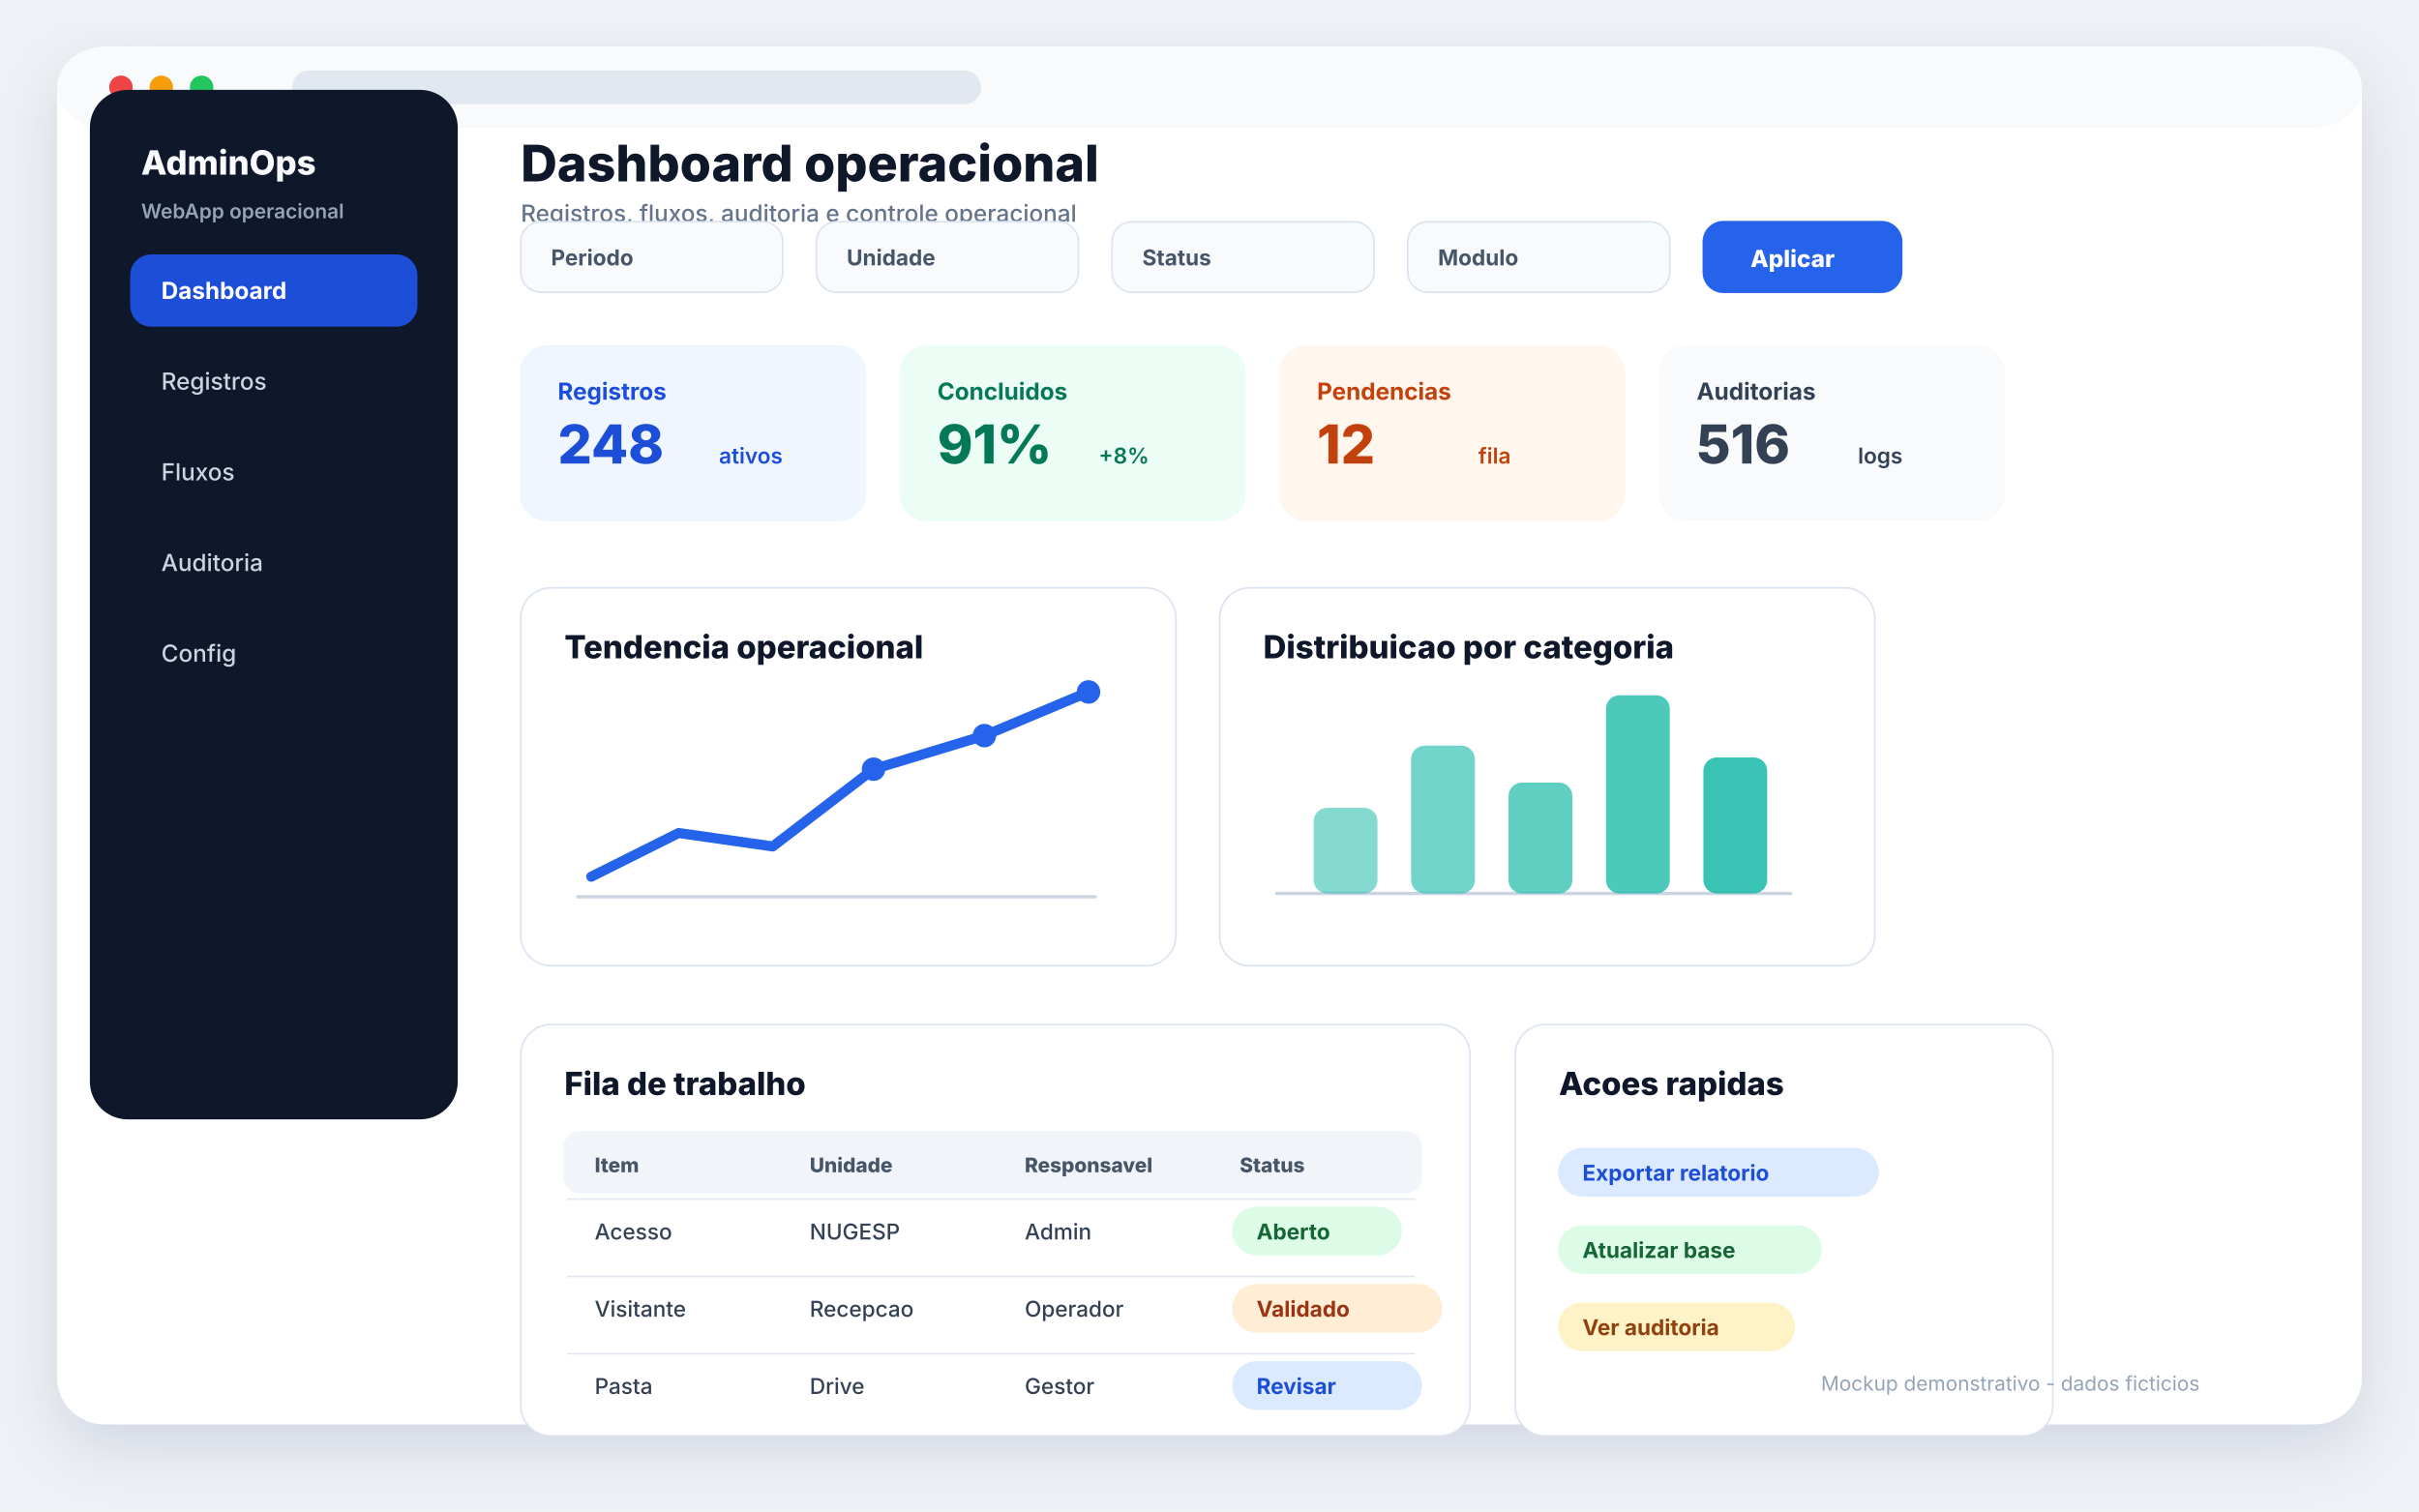
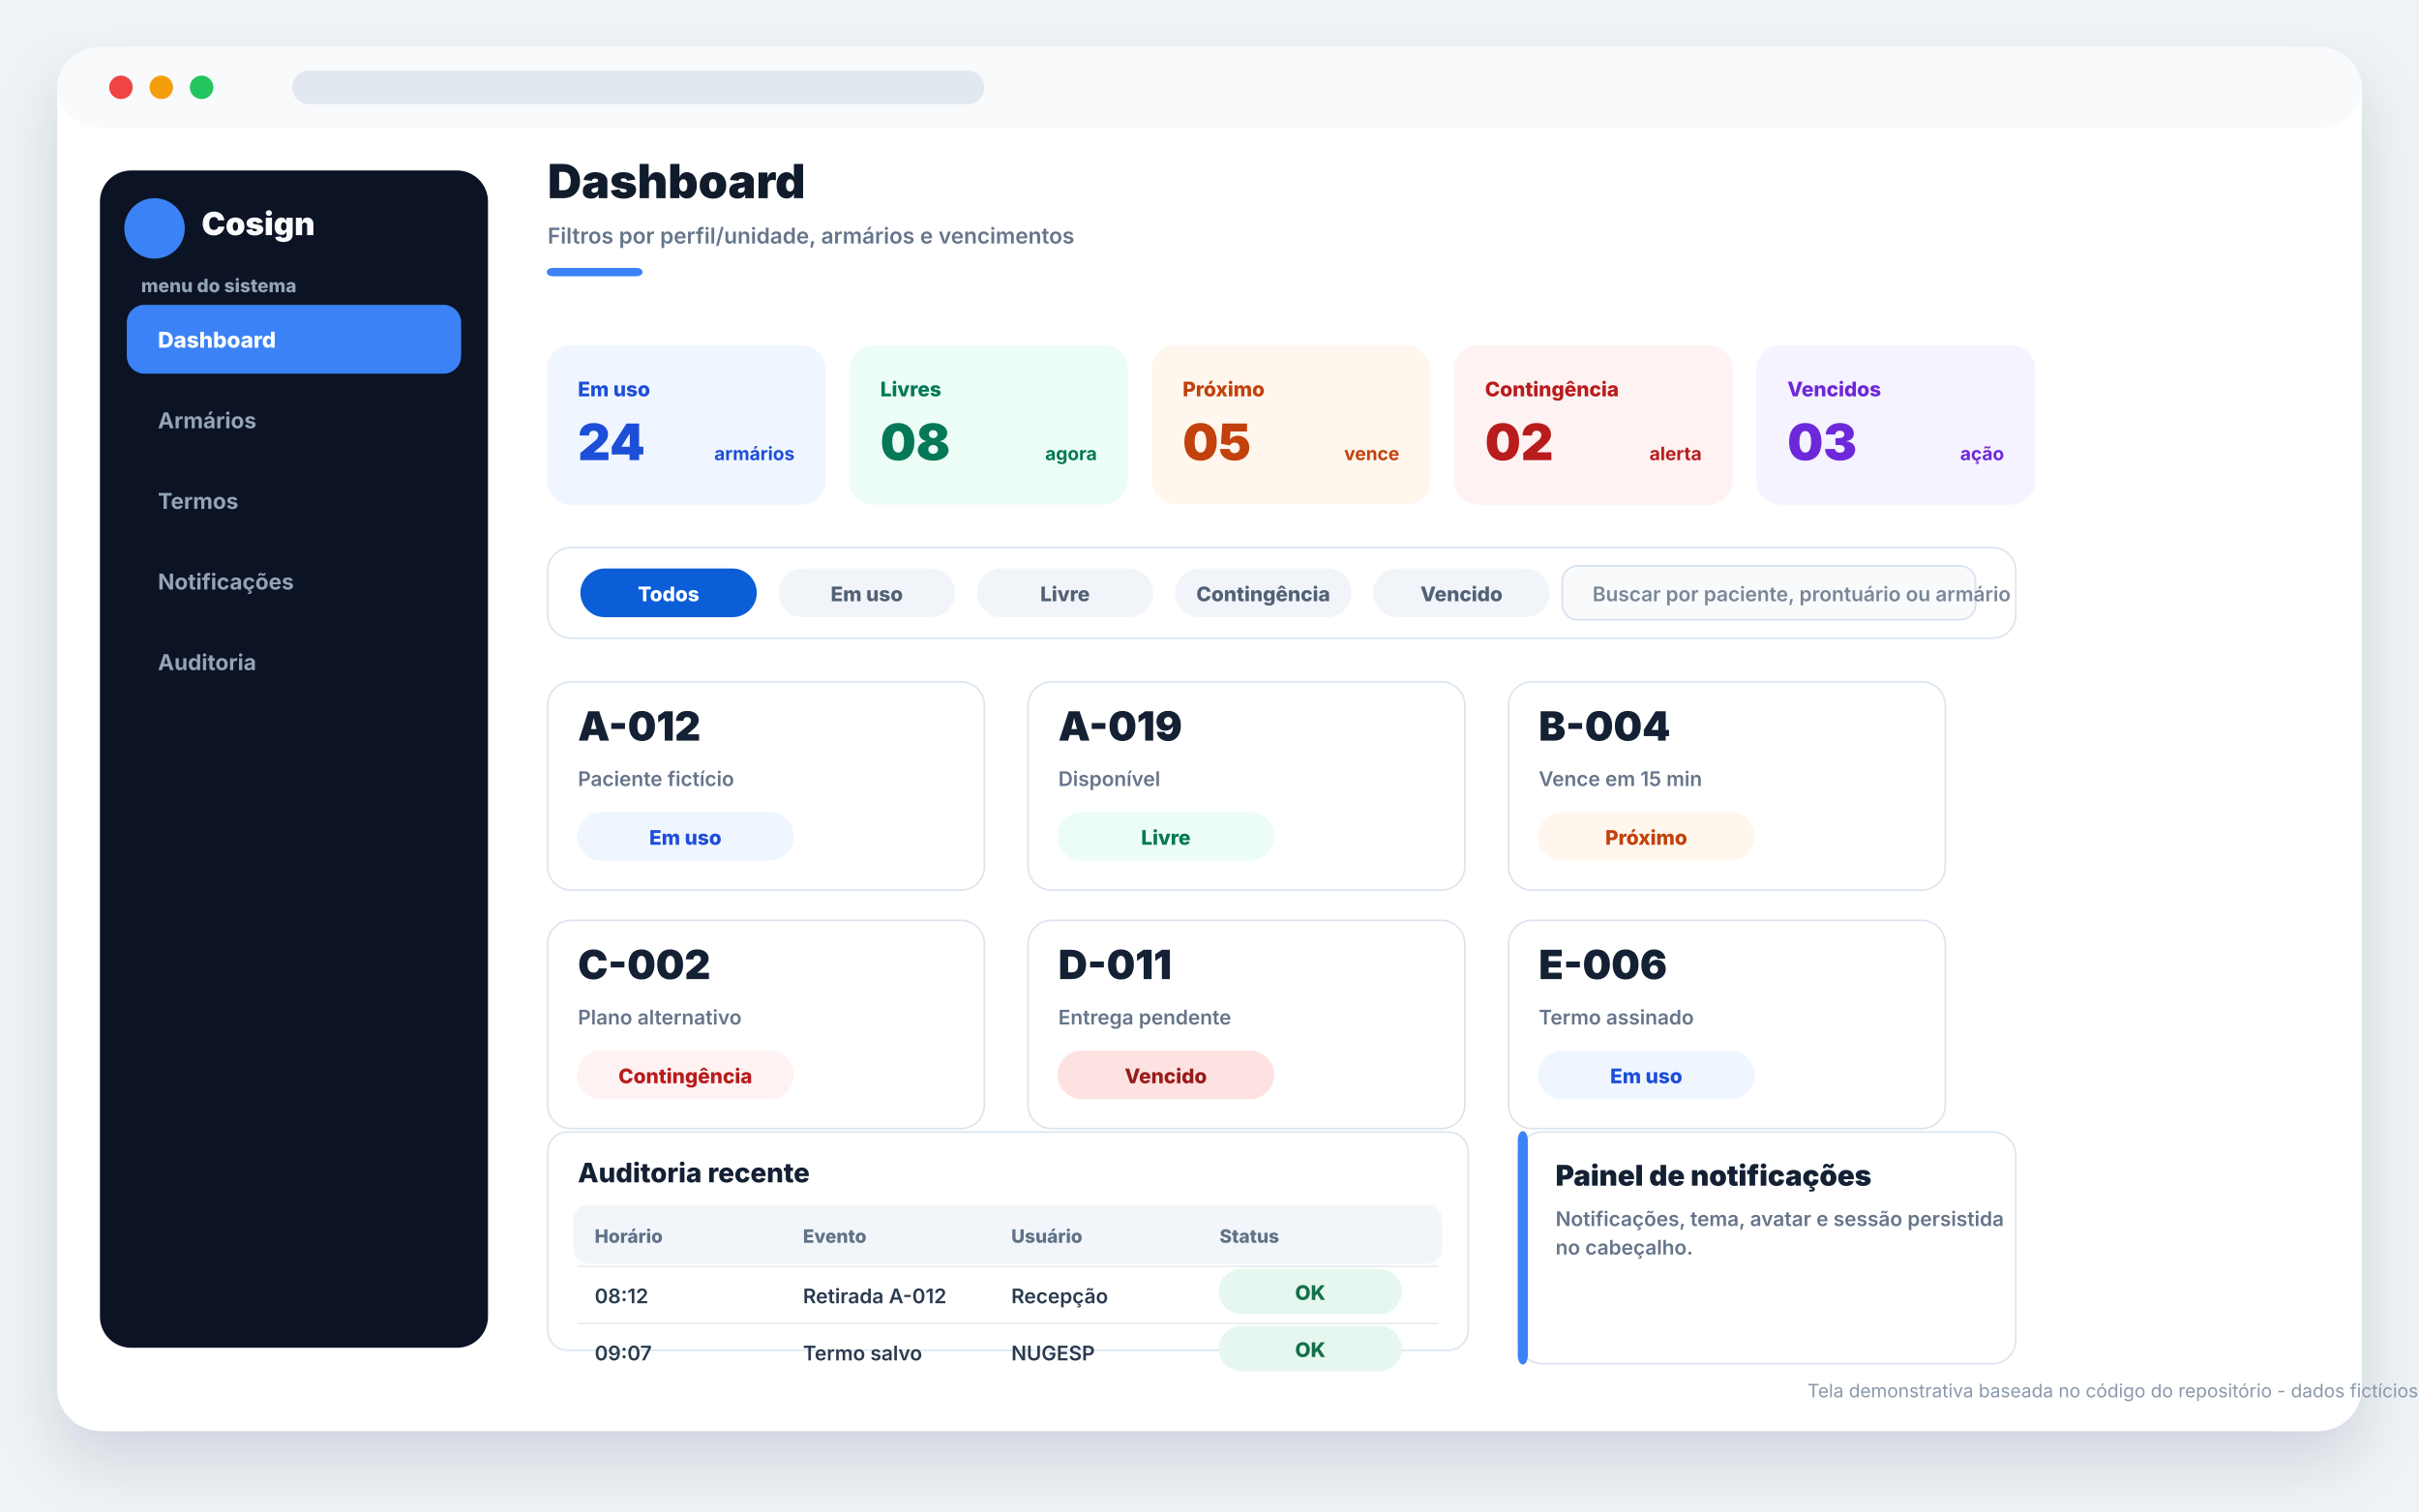
- <svg xmlns="http://www.w3.org/2000/svg" width="1440" height="900" viewBox="0 0 1440 900" role="img" aria-labelledby="title desc">
+ <svg xmlns="http://www.w3.org/2000/svg" width="1440" height="900" viewBox="0 0 1440 900" role="img">
  <defs>
-     <filter id="shadow" x="-20%" y="-20%" width="140%" height="140%">
-       <feDropShadow dx="0" dy="14" stdDeviation="18" flood-color="#0f172a" flood-opacity=".12" />
+     <filter id="shadow" x="-15%" y="-15%" width="130%" height="130%">
+       <feDropShadow dx="0" dy="18" stdDeviation="18" flood-color="#0f172a" flood-opacity=".13" />
    </filter>
+     <style>.ui{font-family:Inter,Segoe UI,Arial,sans-serif;letter-spacing:0}</style>
  </defs>
-   <rect width="1440" height="900" fill="#eef2f7" />
-   <rect x="34" y="28" width="1372" height="820" rx="28" fill="#ffffff" filter="url(#shadow)" />
-   <rect x="34" y="28" width="1372" height="48" rx="28" fill="#f8fafc" />
+   <rect width="1440" height="900" fill="#eef3f7" />
+   <rect x="34" y="28" width="1372" height="824" rx="26" fill="#ffffff" filter="url(#shadow)" />
+   <rect x="34" y="28" width="1372" height="48" rx="26" fill="#f8fafc" />
  <circle cx="72" cy="52" r="7" fill="#ef4444" />
  <circle cx="96" cy="52" r="7" fill="#f59e0b" />
  <circle cx="120" cy="52" r="7" fill="#22c55e" />
-   <rect x="174" y="42" width="410" height="20" rx="10" fill="#e2e8f0" />
-   <rect x="54" y="54" width="218" height="612" rx="22" fill="#0f172a" stroke="#0f172a" />
-   <text x="84" y="104" font-family="Inter, Segoe UI, Arial, sans-serif" font-size="20" font-weight="800" fill="#f8fafc">AdminOps</text>
-   <text x="84" y="130" font-family="Inter, Segoe UI, Arial, sans-serif" font-size="12" font-weight="600" fill="#94a3b8">WebApp operacional</text>
-   <rect x="78" y="152" width="170" height="42" rx="12" fill="#1d4ed8" stroke="#1d4ed8" />
-   <text x="96" y="178" font-family="Inter, Segoe UI, Arial, sans-serif" font-size="14" font-weight="650" fill="#ffffff">Dashboard</text>
-   <text x="96" y="232" font-family="Inter, Segoe UI, Arial, sans-serif" font-size="14" font-weight="500" fill="#cbd5e1">Registros</text>
-   <text x="96" y="286" font-family="Inter, Segoe UI, Arial, sans-serif" font-size="14" font-weight="500" fill="#cbd5e1">Fluxos</text>
-   <text x="96" y="340" font-family="Inter, Segoe UI, Arial, sans-serif" font-size="14" font-weight="500" fill="#cbd5e1">Auditoria</text>
-   <text x="96" y="394" font-family="Inter, Segoe UI, Arial, sans-serif" font-size="14" font-weight="500" fill="#cbd5e1">Config</text>
-   <text x="310" y="108" font-family="Inter, Segoe UI, Arial, sans-serif" font-size="30" font-weight="800" fill="#0f172a">Dashboard operacional</text>
-   <text x="310" y="132" font-family="Inter, Segoe UI, Arial, sans-serif" font-size="14" font-weight="500" fill="#64748b">Registros, fluxos, auditoria e controle operacional</text>
-   <rect x="310" y="132" width="156" height="42" rx="12" fill="#f8fafc" stroke="#dbe4f0" />
-   <text x="328" y="158" font-family="Inter, Segoe UI, Arial, sans-serif" font-size="13" font-weight="650" fill="#475569">Periodo</text>
-   <rect x="486" y="132" width="156" height="42" rx="12" fill="#f8fafc" stroke="#dbe4f0" />
-   <text x="504" y="158" font-family="Inter, Segoe UI, Arial, sans-serif" font-size="13" font-weight="650" fill="#475569">Unidade</text>
-   <rect x="662" y="132" width="156" height="42" rx="12" fill="#f8fafc" stroke="#dbe4f0" />
-   <text x="680" y="158" font-family="Inter, Segoe UI, Arial, sans-serif" font-size="13" font-weight="650" fill="#475569">Status</text>
-   <rect x="838" y="132" width="156" height="42" rx="12" fill="#f8fafc" stroke="#dbe4f0" />
-   <text x="856" y="158" font-family="Inter, Segoe UI, Arial, sans-serif" font-size="13" font-weight="650" fill="#475569">Modulo</text>
-   <rect x="1014" y="132" width="118" height="42" rx="12" fill="#2563eb" stroke="#2563eb" />
-   <text x="1042" y="159" font-family="Inter, Segoe UI, Arial, sans-serif" font-size="14" font-weight="800" fill="#fff">Aplicar</text>
-   <rect x="310" y="206" width="205" height="104" rx="16" fill="#eff6ff" stroke="#eff6ff" />
-   <text x="332" y="238" font-family="Inter, Segoe UI, Arial, sans-serif" font-size="14" font-weight="700" fill="#1d4ed8">Registros</text>
-   <text x="332" y="276" font-family="Inter, Segoe UI, Arial, sans-serif" font-size="32" font-weight="800" fill="#1d4ed8">248</text>
-   <text x="428" y="276" font-family="Inter, Segoe UI, Arial, sans-serif" font-size="13" font-weight="600" fill="#1d4ed8">ativos</text>
-   <rect x="536" y="206" width="205" height="104" rx="16" fill="#ecfdf5" stroke="#ecfdf5" />
-   <text x="558" y="238" font-family="Inter, Segoe UI, Arial, sans-serif" font-size="14" font-weight="700" fill="#047857">Concluidos</text>
-   <text x="558" y="276" font-family="Inter, Segoe UI, Arial, sans-serif" font-size="32" font-weight="800" fill="#047857">91%</text>
-   <text x="654" y="276" font-family="Inter, Segoe UI, Arial, sans-serif" font-size="13" font-weight="600" fill="#047857">+8%</text>
-   <rect x="762" y="206" width="205" height="104" rx="16" fill="#fff7ed" stroke="#fff7ed" />
-   <text x="784" y="238" font-family="Inter, Segoe UI, Arial, sans-serif" font-size="14" font-weight="700" fill="#c2410c">Pendencias</text>
-   <text x="784" y="276" font-family="Inter, Segoe UI, Arial, sans-serif" font-size="32" font-weight="800" fill="#c2410c">12</text>
-   <text x="880" y="276" font-family="Inter, Segoe UI, Arial, sans-serif" font-size="13" font-weight="600" fill="#c2410c">fila</text>
-   <rect x="988" y="206" width="205" height="104" rx="16" fill="#f8fafc" stroke="#f8fafc" />
-   <text x="1010" y="238" font-family="Inter, Segoe UI, Arial, sans-serif" font-size="14" font-weight="700" fill="#334155">Auditorias</text>
-   <text x="1010" y="276" font-family="Inter, Segoe UI, Arial, sans-serif" font-size="32" font-weight="800" fill="#334155">516</text>
-   <text x="1106" y="276" font-family="Inter, Segoe UI, Arial, sans-serif" font-size="13" font-weight="600" fill="#334155">logs</text>
-   <rect x="310" y="350" width="390" height="225" rx="18" fill="#ffffff" stroke="#dbe4f0" />
-   <text x="336" y="392" font-family="Inter, Segoe UI, Arial, sans-serif" font-size="19" font-weight="800" fill="#0f172a">Tendencia operacional</text>
-   <line x1="344" y1="534" x2="652" y2="534" stroke="#cbd5e1" stroke-width="2" stroke-linecap="round" />
-   <polyline points="352,522 404,496 460,504 520,458 586,438 648,412" fill="none" stroke="#2563eb" stroke-width="6" stroke-linecap="round" stroke-linejoin="round" />
-   <circle cx="520" cy="458" r="7" fill="#2563eb" />
-   <circle cx="586" cy="438" r="7" fill="#2563eb" />
-   <circle cx="648" cy="412" r="7" fill="#2563eb" />
-   <rect x="726" y="350" width="390" height="225" rx="18" fill="#ffffff" stroke="#dbe4f0" />
-   <text x="752" y="392" font-family="Inter, Segoe UI, Arial, sans-serif" font-size="19" font-weight="800" fill="#0f172a">Distribuicao por categoria</text>
-   <line x1="760" y1="532" x2="1066" y2="532" stroke="#cbd5e1" stroke-width="2" stroke-linecap="round" />
-   <rect x="782" y="481" width="38" height="51" rx="8" fill="#14b8a6" opacity="0.52" />
-   <rect x="840" y="444" width="38" height="88" rx="8" fill="#14b8a6" opacity="0.60" />
-   <rect x="898" y="466" width="38" height="66" rx="8" fill="#14b8a6" opacity="0.68" />
-   <rect x="956" y="414" width="38" height="118" rx="8" fill="#14b8a6" opacity="0.76" />
-   <rect x="1014" y="451" width="38" height="81" rx="8" fill="#14b8a6" opacity="0.84" />
-   <rect x="310" y="610" width="565" height="245" rx="18" fill="#ffffff" stroke="#dbe4f0" />
-   <text x="336" y="652" font-family="Inter, Segoe UI, Arial, sans-serif" font-size="19" font-weight="800" fill="#0f172a">Fila de trabalho</text>
-   <rect x="336" y="674" width="510" height="36" rx="9" fill="#f1f5f9" stroke="#f1f5f9" />
-   <text x="354" y="698" font-family="Inter, Segoe UI, Arial, sans-serif" font-size="12" font-weight="800" fill="#475569">Item</text>
-   <text x="482" y="698" font-family="Inter, Segoe UI, Arial, sans-serif" font-size="12" font-weight="800" fill="#475569">Unidade</text>
-   <text x="610" y="698" font-family="Inter, Segoe UI, Arial, sans-serif" font-size="12" font-weight="800" fill="#475569">Responsavel</text>
-   <text x="738" y="698" font-family="Inter, Segoe UI, Arial, sans-serif" font-size="12" font-weight="800" fill="#475569">Status</text>
-   <line x1="338" y1="714" x2="842" y2="714" stroke="#e2e8f0" stroke-width="1" stroke-linecap="round" />
-   <text x="354" y="738" font-family="Inter, Segoe UI, Arial, sans-serif" font-size="13" font-weight="550" fill="#334155">Acesso</text>
-   <text x="482" y="738" font-family="Inter, Segoe UI, Arial, sans-serif" font-size="13" font-weight="550" fill="#334155">NUGESP</text>
-   <text x="610" y="738" font-family="Inter, Segoe UI, Arial, sans-serif" font-size="13" font-weight="550" fill="#334155">Admin</text>
-   <rect x="734" y="719" width="100" height="28" rx="14" fill="#dcfce7" stroke="#dcfce7" />
-   <text x="748" y="738" font-family="Inter, Segoe UI, Arial, sans-serif" font-size="13" font-weight="700" fill="#166534">Aberto</text>
-   <line x1="338" y1="760" x2="842" y2="760" stroke="#e2e8f0" stroke-width="1" stroke-linecap="round" />
-   <text x="354" y="784" font-family="Inter, Segoe UI, Arial, sans-serif" font-size="13" font-weight="550" fill="#334155">Visitante</text>
-   <text x="482" y="784" font-family="Inter, Segoe UI, Arial, sans-serif" font-size="13" font-weight="550" fill="#334155">Recepcao</text>
-   <text x="610" y="784" font-family="Inter, Segoe UI, Arial, sans-serif" font-size="13" font-weight="550" fill="#334155">Operador</text>
-   <rect x="734" y="765" width="124" height="28" rx="14" fill="#ffedd5" stroke="#ffedd5" />
-   <text x="748" y="784" font-family="Inter, Segoe UI, Arial, sans-serif" font-size="13" font-weight="700" fill="#9a3412">Validado</text>
-   <line x1="338" y1="806" x2="842" y2="806" stroke="#e2e8f0" stroke-width="1" stroke-linecap="round" />
-   <text x="354" y="830" font-family="Inter, Segoe UI, Arial, sans-serif" font-size="13" font-weight="550" fill="#334155">Pasta</text>
-   <text x="482" y="830" font-family="Inter, Segoe UI, Arial, sans-serif" font-size="13" font-weight="550" fill="#334155">Drive</text>
-   <text x="610" y="830" font-family="Inter, Segoe UI, Arial, sans-serif" font-size="13" font-weight="550" fill="#334155">Gestor</text>
-   <rect x="734" y="811" width="112" height="28" rx="14" fill="#dbeafe" stroke="#dbeafe" />
-   <text x="748" y="830" font-family="Inter, Segoe UI, Arial, sans-serif" font-size="13" font-weight="700" fill="#1d4ed8">Revisar</text>
-   <rect x="902" y="610" width="320" height="245" rx="18" fill="#ffffff" stroke="#dbe4f0" />
-   <text x="928" y="652" font-family="Inter, Segoe UI, Arial, sans-serif" font-size="19" font-weight="800" fill="#0f172a">Acoes rapidas</text>
-   <rect x="928" y="684" width="190" height="28" rx="14" fill="#dbeafe" stroke="#dbeafe" />
-   <text x="942" y="703" font-family="Inter, Segoe UI, Arial, sans-serif" font-size="13" font-weight="700" fill="#1d4ed8">Exportar relatorio</text>
-   <rect x="928" y="730" width="156" height="28" rx="14" fill="#dcfce7" stroke="#dcfce7" />
-   <text x="942" y="749" font-family="Inter, Segoe UI, Arial, sans-serif" font-size="13" font-weight="700" fill="#166534">Atualizar base</text>
-   <rect x="928" y="776" width="140" height="28" rx="14" fill="#fef3c7" stroke="#fef3c7" />
-   <text x="942" y="795" font-family="Inter, Segoe UI, Arial, sans-serif" font-size="13" font-weight="700" fill="#92400e">Ver auditoria</text>
-   <text x="1084" y="828" font-family="Inter, Segoe UI, Arial, sans-serif" font-size="12" fill="#94a3b8">Mockup demonstrativo - dados ficticios</text>
+   <rect x="174" y="42" width="412" height="20" rx="10" fill="#e2e8f0" />
+   <rect x="60" y="102" width="230" height="700" rx="18" fill="#0b1324" stroke="#0b1324" />
+   <circle cx="92" cy="136" r="18" fill="#3B82F6" stroke="none" stroke-width="1" />
+   <text x="120" y="140" class="ui" font-size="19" font-weight="850" fill="#f8fafc">Cosign</text>
+   <text x="84" y="174" class="ui" font-size="11" font-weight="800" fill="#94a3b8">menu do sistema</text>
+   <rect x="76" y="182" width="198" height="40" rx="10" fill="#3B82F6" stroke="#3B82F6" />
+   <text x="94" y="207" class="ui" font-size="13" font-weight="800" fill="#ffffff">Dashboard</text>
+   <text x="94" y="255" class="ui" font-size="13" font-weight="650" fill="#94a3b8">Armários</text>
+   <text x="94" y="303" class="ui" font-size="13" font-weight="650" fill="#94a3b8">Termos</text>
+   <text x="94" y="351" class="ui" font-size="13" font-weight="650" fill="#94a3b8">Notificações</text>
+   <text x="94" y="399" class="ui" font-size="13" font-weight="650" fill="#94a3b8">Auditoria</text>
+   <text x="326" y="118" class="ui" font-size="28" font-weight="850" fill="#101b2c">Dashboard</text>
+   <text x="326" y="145" class="ui" font-size="13" font-weight="600" fill="#65758b">Filtros por perfil/unidade, armários e vencimentos</text>
+   <rect x="326" y="160" width="56" height="4" rx="3" fill="#3B82F6" stroke="#3B82F6" />
+   <rect x="326" y="206" width="165" height="94" rx="14" fill="#eff6ff" stroke="#eff6ff" />
+   <text x="344" y="236" class="ui" font-size="12" font-weight="800" fill="#1d4ed8">Em uso</text>
+   <text x="344" y="274" class="ui" font-size="30" font-weight="850" fill="#1d4ed8">24</text>
+   <text x="473" y="274" class="ui" font-size="11" font-weight="700" fill="#1d4ed8" text-anchor="end">armários</text>
+   <rect x="506" y="206" width="165" height="94" rx="14" fill="#ecfdf5" stroke="#ecfdf5" />
+   <text x="524" y="236" class="ui" font-size="12" font-weight="800" fill="#047857">Livres</text>
+   <text x="524" y="274" class="ui" font-size="30" font-weight="850" fill="#047857">08</text>
+   <text x="653" y="274" class="ui" font-size="11" font-weight="700" fill="#047857" text-anchor="end">agora</text>
+   <rect x="686" y="206" width="165" height="94" rx="14" fill="#fff7ed" stroke="#fff7ed" />
+   <text x="704" y="236" class="ui" font-size="12" font-weight="800" fill="#c2410c">Próximo</text>
+   <text x="704" y="274" class="ui" font-size="30" font-weight="850" fill="#c2410c">05</text>
+   <text x="833" y="274" class="ui" font-size="11" font-weight="700" fill="#c2410c" text-anchor="end">vence</text>
+   <rect x="866" y="206" width="165" height="94" rx="14" fill="#fef2f2" stroke="#fef2f2" />
+   <text x="884" y="236" class="ui" font-size="12" font-weight="800" fill="#b91c1c">Contingência</text>
+   <text x="884" y="274" class="ui" font-size="30" font-weight="850" fill="#b91c1c">02</text>
+   <text x="1013" y="274" class="ui" font-size="11" font-weight="700" fill="#b91c1c" text-anchor="end">alerta</text>
+   <rect x="1046" y="206" width="165" height="94" rx="14" fill="#f5f3ff" stroke="#f5f3ff" />
+   <text x="1064" y="236" class="ui" font-size="12" font-weight="800" fill="#6d28d9">Vencidos</text>
+   <text x="1064" y="274" class="ui" font-size="30" font-weight="850" fill="#6d28d9">03</text>
+   <text x="1193" y="274" class="ui" font-size="11" font-weight="700" fill="#6d28d9" text-anchor="end">ação</text>
+   <rect x="326" y="326" width="874" height="54" rx="14" fill="#ffffff" stroke="#dce5ef" />
+   <rect x="346" y="339" width="104" height="28" rx="14" fill="#0b5ed7" stroke="#0b5ed7" />
+   <text x="398" y="358" class="ui" font-size="12" font-weight="800" fill="#ffffff" text-anchor="middle">Todos</text>
+   <rect x="464" y="339" width="104" height="28" rx="14" fill="#f1f5f9" stroke="#f1f5f9" />
+   <text x="516" y="358" class="ui" font-size="12" font-weight="800" fill="#526176" text-anchor="middle">Em uso</text>
+   <rect x="582" y="339" width="104" height="28" rx="14" fill="#f1f5f9" stroke="#f1f5f9" />
+   <text x="634" y="358" class="ui" font-size="12" font-weight="800" fill="#526176" text-anchor="middle">Livre</text>
+   <rect x="700" y="339" width="104" height="28" rx="14" fill="#f1f5f9" stroke="#f1f5f9" />
+   <text x="752" y="358" class="ui" font-size="12" font-weight="800" fill="#526176" text-anchor="middle">Contingência</text>
+   <rect x="818" y="339" width="104" height="28" rx="14" fill="#f1f5f9" stroke="#f1f5f9" />
+   <text x="870" y="358" class="ui" font-size="12" font-weight="800" fill="#526176" text-anchor="middle">Vencido</text>
+   <rect x="930" y="337" width="246" height="32" rx="9" fill="#f8fafc" stroke="#d8e1ed" />
+   <text x="948" y="358" class="ui" font-size="12" font-weight="600" fill="#7a8798">Buscar por paciente, prontuário ou armário</text>
+   <rect x="326" y="406" width="260" height="124" rx="14" fill="#ffffff" stroke="#dce5ef" />
+   <text x="344" y="441" class="ui" font-size="24" font-weight="850" fill="#142033">A-012</text>
+   <text x="344" y="468" class="ui" font-size="12" font-weight="600" fill="#66758a">Paciente fictício</text>
+   <rect x="344" y="484" width="128" height="28" rx="14" fill="#eff6ff" stroke="#eff6ff" />
+   <text x="408" y="503" class="ui" font-size="12" font-weight="800" fill="#1d4ed8" text-anchor="middle">Em uso</text>
+   <rect x="612" y="406" width="260" height="124" rx="14" fill="#ffffff" stroke="#dce5ef" />
+   <text x="630" y="441" class="ui" font-size="24" font-weight="850" fill="#142033">A-019</text>
+   <text x="630" y="468" class="ui" font-size="12" font-weight="600" fill="#66758a">Disponível</text>
+   <rect x="630" y="484" width="128" height="28" rx="14" fill="#ecfdf5" stroke="#ecfdf5" />
+   <text x="694" y="503" class="ui" font-size="12" font-weight="800" fill="#047857" text-anchor="middle">Livre</text>
+   <rect x="898" y="406" width="260" height="124" rx="14" fill="#ffffff" stroke="#dce5ef" />
+   <text x="916" y="441" class="ui" font-size="24" font-weight="850" fill="#142033">B-004</text>
+   <text x="916" y="468" class="ui" font-size="12" font-weight="600" fill="#66758a">Vence em 15 min</text>
+   <rect x="916" y="484" width="128" height="28" rx="14" fill="#fff7ed" stroke="#fff7ed" />
+   <text x="980" y="503" class="ui" font-size="12" font-weight="800" fill="#c2410c" text-anchor="middle">Próximo</text>
+   <rect x="326" y="548" width="260" height="124" rx="14" fill="#ffffff" stroke="#dce5ef" />
+   <text x="344" y="583" class="ui" font-size="24" font-weight="850" fill="#142033">C-002</text>
+   <text x="344" y="610" class="ui" font-size="12" font-weight="600" fill="#66758a">Plano alternativo</text>
+   <rect x="344" y="626" width="128" height="28" rx="14" fill="#fef2f2" stroke="#fef2f2" />
+   <text x="408" y="645" class="ui" font-size="12" font-weight="800" fill="#b91c1c" text-anchor="middle">Contingência</text>
+   <rect x="612" y="548" width="260" height="124" rx="14" fill="#ffffff" stroke="#dce5ef" />
+   <text x="630" y="583" class="ui" font-size="24" font-weight="850" fill="#142033">D-011</text>
+   <text x="630" y="610" class="ui" font-size="12" font-weight="600" fill="#66758a">Entrega pendente</text>
+   <rect x="630" y="626" width="128" height="28" rx="14" fill="#fee2e2" stroke="#fee2e2" />
+   <text x="694" y="645" class="ui" font-size="12" font-weight="800" fill="#991b1b" text-anchor="middle">Vencido</text>
+   <rect x="898" y="548" width="260" height="124" rx="14" fill="#ffffff" stroke="#dce5ef" />
+   <text x="916" y="583" class="ui" font-size="24" font-weight="850" fill="#142033">E-006</text>
+   <text x="916" y="610" class="ui" font-size="12" font-weight="600" fill="#66758a">Termo assinado</text>
+   <rect x="916" y="626" width="128" height="28" rx="14" fill="#eff6ff" stroke="#eff6ff" />
+   <text x="980" y="645" class="ui" font-size="12" font-weight="800" fill="#1d4ed8" text-anchor="middle">Em uso</text>
+   <rect x="326" y="674" width="548" height="130" rx="12" fill="#ffffff" stroke="#dce5ef" />
+   <text x="344" y="704" class="ui" font-size="16" font-weight="800" fill="#142033">Auditoria recente</text>
+   <rect x="342" y="718" width="516" height="34" rx="8" fill="#f2f6fa" stroke="#f2f6fa" />
+   <text x="354" y="740" class="ui" font-size="11" font-weight="800" fill="#617187">Horário</text>
+   <text x="478" y="740" class="ui" font-size="11" font-weight="800" fill="#617187">Evento</text>
+   <text x="602" y="740" class="ui" font-size="11" font-weight="800" fill="#617187">Usuário</text>
+   <text x="726" y="740" class="ui" font-size="11" font-weight="800" fill="#617187">Status</text>
+   <line x1="344" y1="754" x2="856" y2="754" stroke="#e7edf4" stroke-width="1" stroke-linecap="round" />
+   <text x="354" y="776" class="ui" font-size="12" font-weight="600" fill="#2b3b4f">08:12</text>
+   <text x="478" y="776" class="ui" font-size="12" font-weight="600" fill="#2b3b4f">Retirada A-012</text>
+   <text x="602" y="776" class="ui" font-size="12" font-weight="600" fill="#2b3b4f">Recepção</text>
+   <rect x="726" y="756" width="108" height="26" rx="13" fill="#e6f7ef" stroke="#e6f7ef" />
+   <text x="780" y="774" class="ui" font-size="12" font-weight="800" fill="#13704c" text-anchor="middle">OK</text>
+   <line x1="344" y1="788" x2="856" y2="788" stroke="#e7edf4" stroke-width="1" stroke-linecap="round" />
+   <text x="354" y="810" class="ui" font-size="12" font-weight="600" fill="#2b3b4f">09:07</text>
+   <text x="478" y="810" class="ui" font-size="12" font-weight="600" fill="#2b3b4f">Termo salvo</text>
+   <text x="602" y="810" class="ui" font-size="12" font-weight="600" fill="#2b3b4f">NUGESP</text>
+   <rect x="726" y="790" width="108" height="26" rx="13" fill="#e6f7ef" stroke="#e6f7ef" />
+   <text x="780" y="808" class="ui" font-size="12" font-weight="800" fill="#13704c" text-anchor="middle">OK</text>
+   <rect x="904" y="674" width="296" height="138" rx="14" fill="#ffffff" stroke="#dce5ef" />
+   <rect x="904" y="674" width="5" height="138" rx="5" fill="#3B82F6" stroke="#3B82F6" />
+   <text x="926" y="706" class="ui" font-size="17" font-weight="850" fill="#142033">Painel de notificações</text>
+   <text x="926" y="730" class="ui" font-size="12" font-weight="600" fill="#66758a">Notificações, tema, avatar e sessão persistida</text>
+   <text x="926" y="747" class="ui" font-size="12" font-weight="600" fill="#66758a">no cabeçalho.</text>
+   <text x="1076" y="832" class="ui" font-size="11" fill="#8a98ab">Tela demonstrativa baseada no código do repositório - dados fictícios</text>
</svg>
